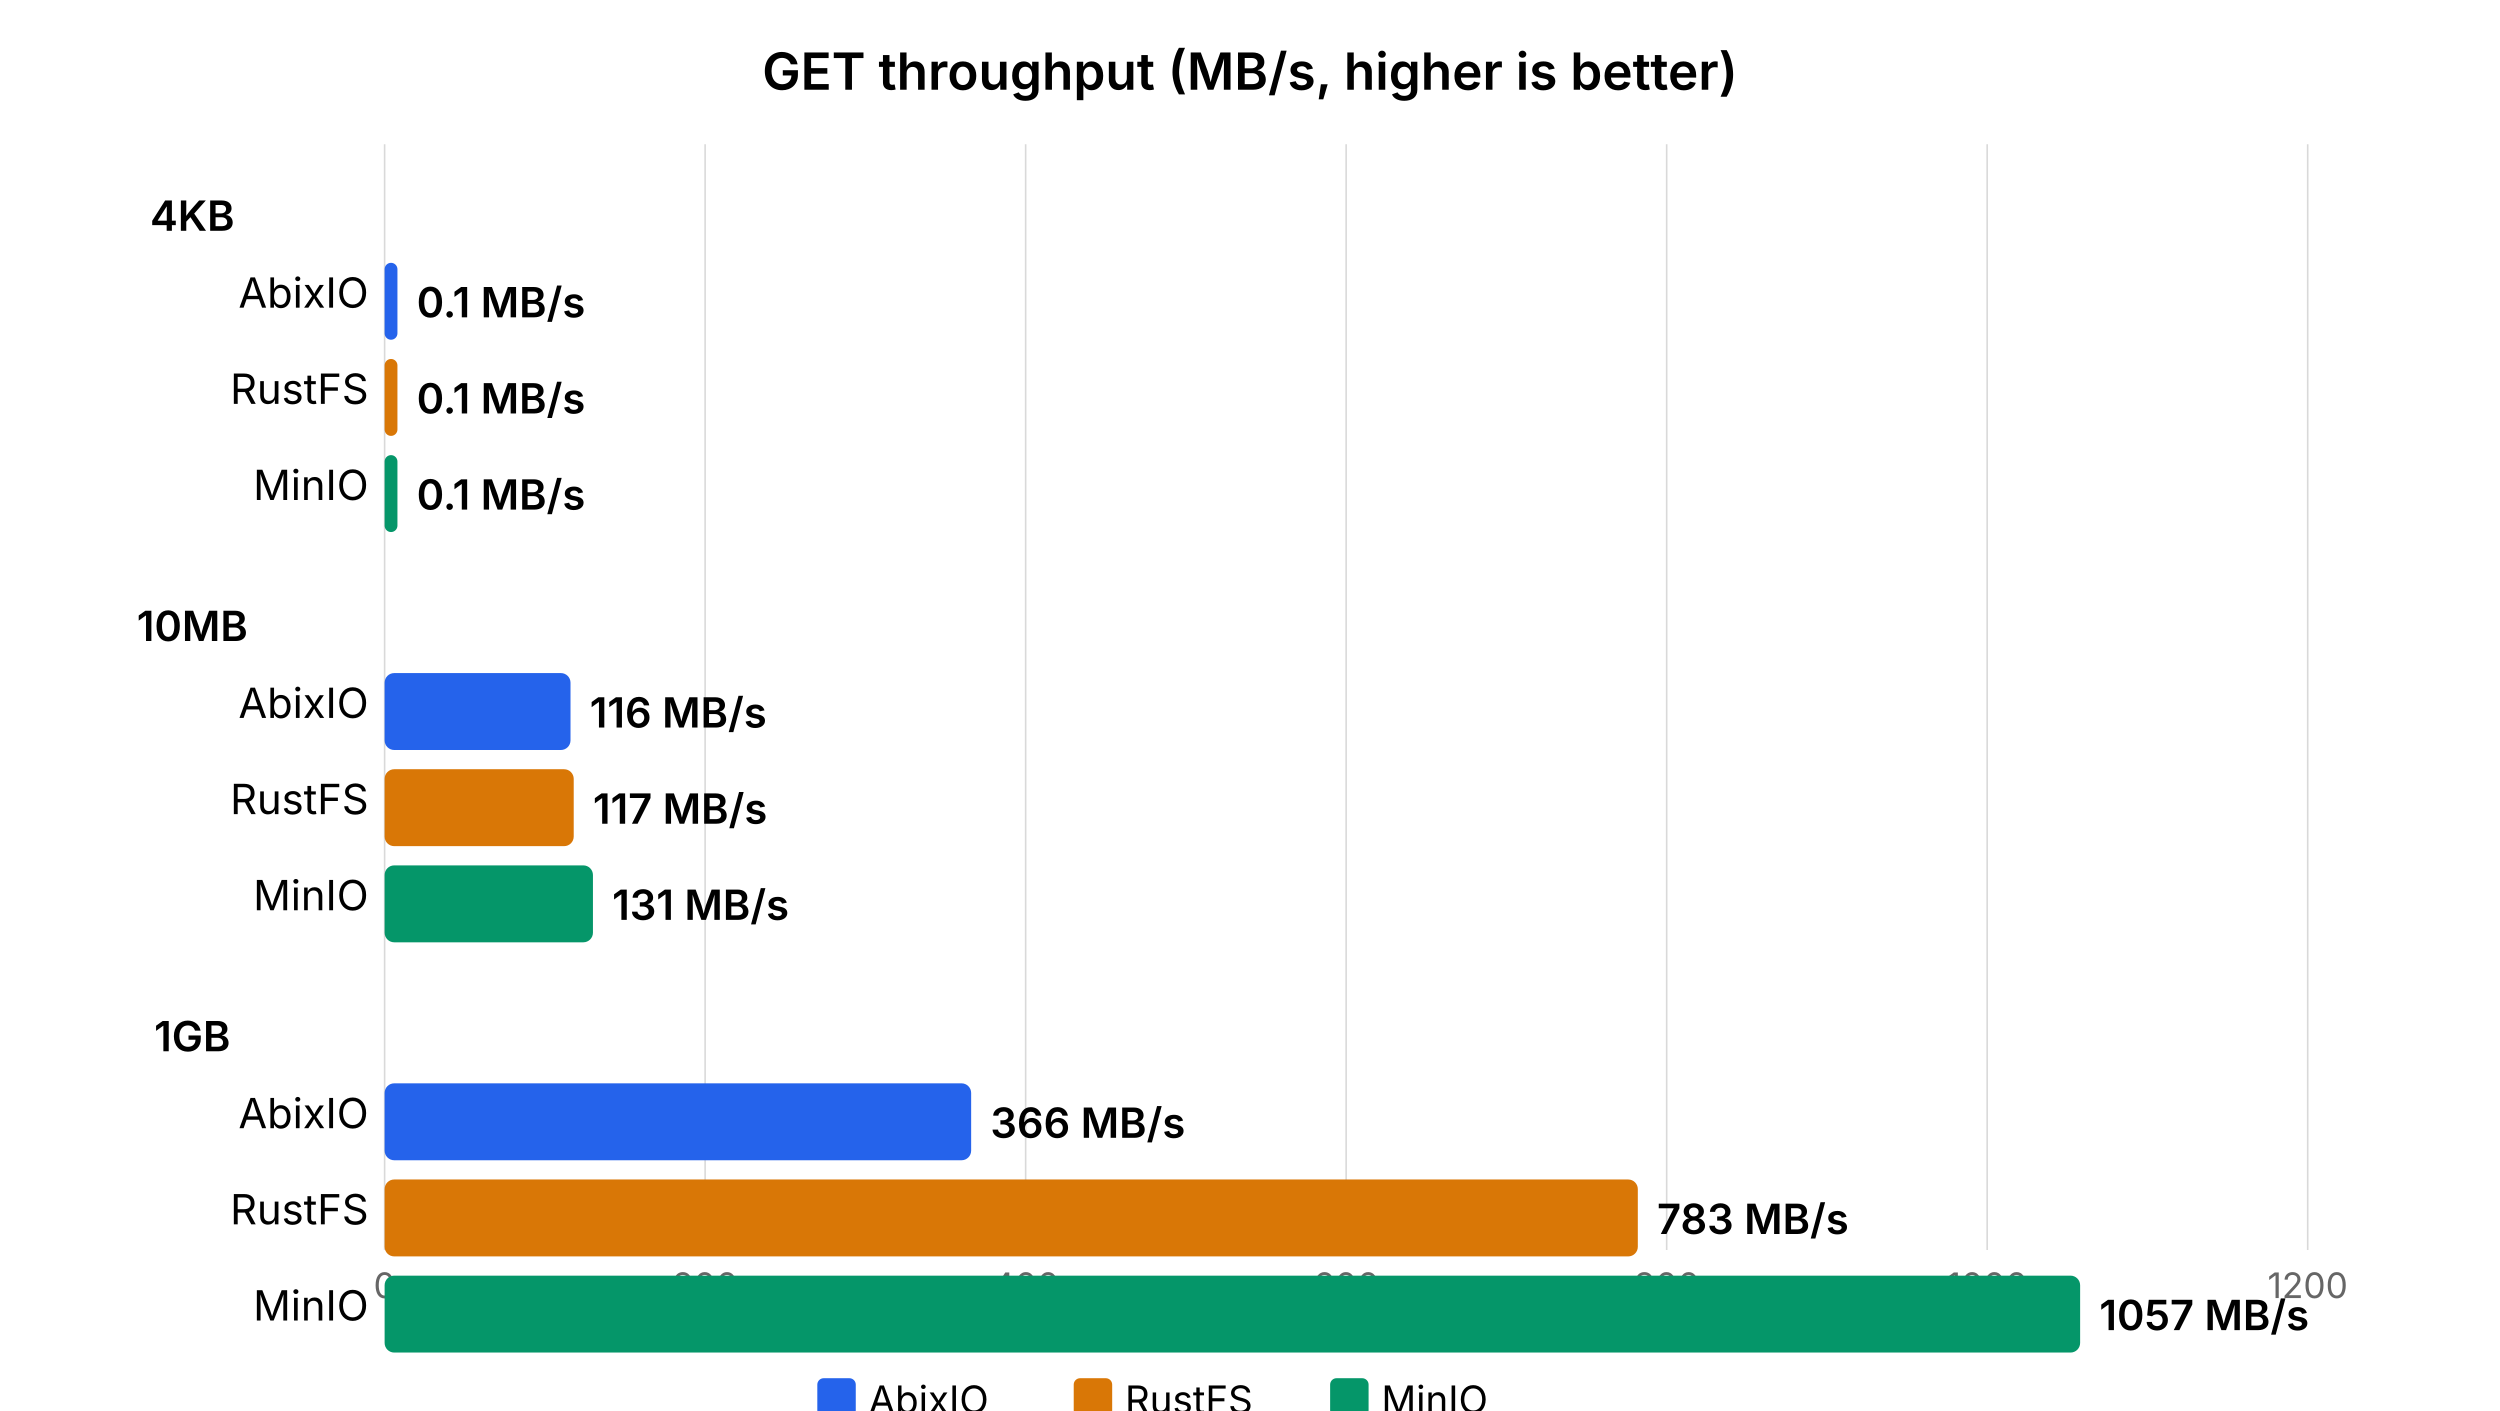
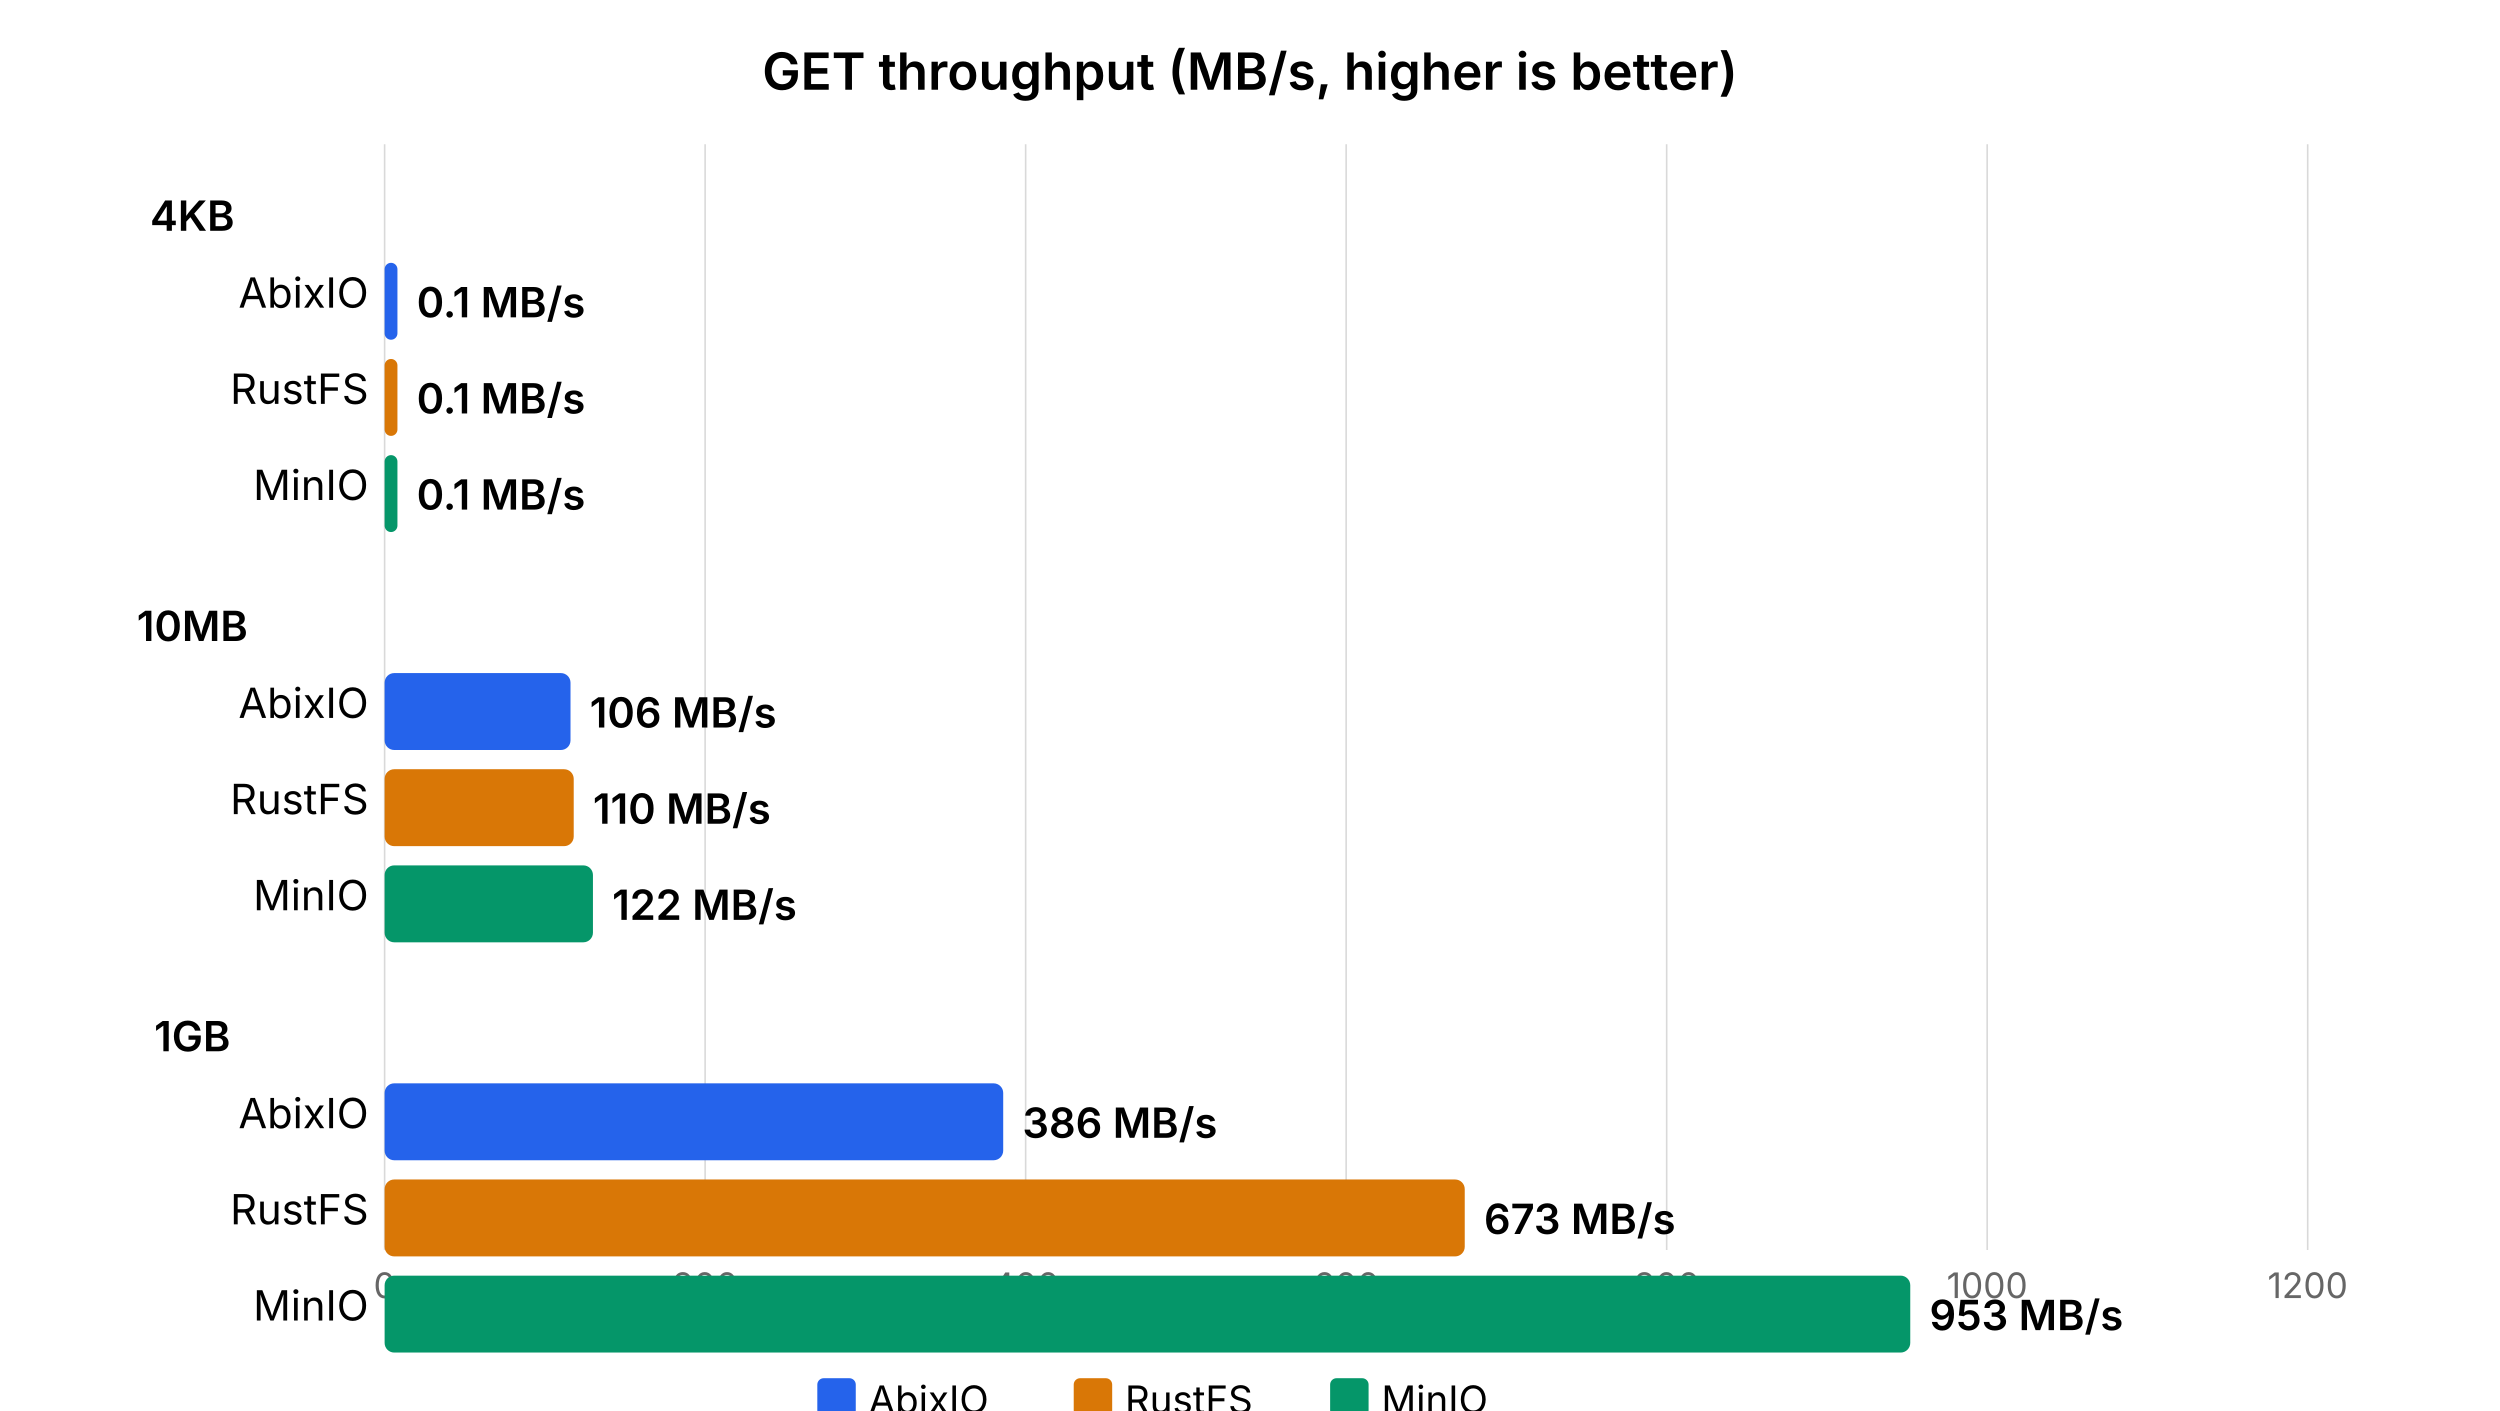
<svg xmlns="http://www.w3.org/2000/svg" viewBox="0 0 780 440" font-family="system-ui,-apple-system,sans-serif">
  <text x="390" y="28" text-anchor="middle" style="font-size:16px;font-weight:600;fill:currentColor">GET throughput (MB/s, higher is better)</text>
  <line x1="120" y1="45" x2="120" y2="390" style="stroke:currentColor;opacity:0.15;stroke-width:0.5" />
  <line x1="220" y1="45" x2="220" y2="390" style="stroke:currentColor;opacity:0.15;stroke-width:0.5" />
  <line x1="320" y1="45" x2="320" y2="390" style="stroke:currentColor;opacity:0.15;stroke-width:0.5" />
  <line x1="420" y1="45" x2="420" y2="390" style="stroke:currentColor;opacity:0.15;stroke-width:0.5" />
  <line x1="520" y1="45" x2="520" y2="390" style="stroke:currentColor;opacity:0.15;stroke-width:0.5" />
  <line x1="620" y1="45" x2="620" y2="390" style="stroke:currentColor;opacity:0.15;stroke-width:0.5" />
  <line x1="720" y1="45" x2="720" y2="390" style="stroke:currentColor;opacity:0.15;stroke-width:0.5" />
  <text x="120" y="405" text-anchor="middle" style="font-size:11px;fill:currentColor;opacity:0.6">0</text>
  <text x="220" y="405" text-anchor="middle" style="font-size:11px;fill:currentColor;opacity:0.6">200</text>
  <text x="320" y="405" text-anchor="middle" style="font-size:11px;fill:currentColor;opacity:0.6">400</text>
  <text x="420" y="405" text-anchor="middle" style="font-size:11px;fill:currentColor;opacity:0.6">600</text>
  <text x="520" y="405" text-anchor="middle" style="font-size:11px;fill:currentColor;opacity:0.6">800</text>
  <text x="620" y="405" text-anchor="middle" style="font-size:11px;fill:currentColor;opacity:0.6">1000</text>
  <text x="720" y="405" text-anchor="middle" style="font-size:11px;fill:currentColor;opacity:0.6">1200</text>
  <text x="60" y="72" text-anchor="middle" style="font-size:13px;font-weight:600;fill:currentColor">4KB</text>
  <text x="115" y="96" text-anchor="end" style="font-size:13px;fill:currentColor">AbixIO</text>
  <rect x="120" y="82" width="4" height="24" rx="2" fill="#2563eb" />
  <text x="130" y="99" style="font-size:13px;font-weight:600;fill:currentColor">0.1 MB/s</text>
  <text x="115" y="126" text-anchor="end" style="font-size:13px;fill:currentColor">RustFS</text>
  <rect x="120" y="112" width="4" height="24" rx="2" fill="#d97706" />
  <text x="130" y="129" style="font-size:13px;font-weight:600;fill:currentColor">0.1 MB/s</text>
  <text x="115" y="156" text-anchor="end" style="font-size:13px;fill:currentColor">MinIO</text>
  <rect x="120" y="142" width="4" height="24" rx="2" fill="#059669" />
  <text x="130" y="159" style="font-size:13px;font-weight:600;fill:currentColor">0.1 MB/s</text>
  <text x="60" y="200" text-anchor="middle" style="font-size:13px;font-weight:600;fill:currentColor">10MB</text>
  <text x="115" y="224" text-anchor="end" style="font-size:13px;fill:currentColor">AbixIO</text>
  <rect x="120" y="210" width="58" height="24" rx="3" fill="#2563eb" />
-   <text x="184" y="227" style="font-size:13px;font-weight:600;fill:currentColor">116 MB/s</text>
+   <text x="184" y="227" style="font-size:13px;font-weight:600;fill:currentColor">106 MB/s</text>
  <text x="115" y="254" text-anchor="end" style="font-size:13px;fill:currentColor">RustFS</text>
  <rect x="120" y="240" width="59" height="24" rx="3" fill="#d97706" />
-   <text x="185" y="257" style="font-size:13px;font-weight:600;fill:currentColor">117 MB/s</text>
+   <text x="185" y="257" style="font-size:13px;font-weight:600;fill:currentColor">110 MB/s</text>
  <text x="115" y="284" text-anchor="end" style="font-size:13px;fill:currentColor">MinIO</text>
  <rect x="120" y="270" width="65" height="24" rx="3" fill="#059669" />
-   <text x="191" y="287" style="font-size:13px;font-weight:600;fill:currentColor">131 MB/s</text>
+   <text x="191" y="287" style="font-size:13px;font-weight:600;fill:currentColor">122 MB/s</text>
  <text x="60" y="328" text-anchor="middle" style="font-size:13px;font-weight:600;fill:currentColor">1GB</text>
  <text x="115" y="352" text-anchor="end" style="font-size:13px;fill:currentColor">AbixIO</text>
-   <rect x="120" y="338" width="183" height="24" rx="3" fill="#2563eb" />
-   <text x="309" y="355" style="font-size:13px;font-weight:600;fill:currentColor">366 MB/s</text>
+   <rect x="120" y="338" width="193" height="24" rx="3" fill="#2563eb" />
+   <text x="319" y="355" style="font-size:13px;font-weight:600;fill:currentColor">386 MB/s</text>
  <text x="115" y="382" text-anchor="end" style="font-size:13px;fill:currentColor">RustFS</text>
-   <rect x="120" y="368" width="391" height="24" rx="3" fill="#d97706" />
-   <text x="517" y="385" style="font-size:13px;font-weight:600;fill:currentColor">783 MB/s</text>
+   <rect x="120" y="368" width="337" height="24" rx="3" fill="#d97706" />
+   <text x="463" y="385" style="font-size:13px;font-weight:600;fill:currentColor">673 MB/s</text>
  <text x="115" y="412" text-anchor="end" style="font-size:13px;fill:currentColor">MinIO</text>
-   <rect x="120" y="398" width="529" height="24" rx="3" fill="#059669" />
-   <text x="655" y="415" style="font-size:13px;font-weight:600;fill:currentColor">1057 MB/s</text>
+   <rect x="120" y="398" width="476" height="24" rx="3" fill="#059669" />
+   <text x="602" y="415" style="font-size:13px;font-weight:600;fill:currentColor">953 MB/s</text>
  <rect x="255" y="430" width="12" height="12" rx="2" fill="#2563eb" />
  <text x="271" y="441" style="font-size:12px;fill:currentColor">AbixIO</text>
  <rect x="335" y="430" width="12" height="12" rx="2" fill="#d97706" />
  <text x="351" y="441" style="font-size:12px;fill:currentColor">RustFS</text>
  <rect x="415" y="430" width="12" height="12" rx="2" fill="#059669" />
  <text x="431" y="441" style="font-size:12px;fill:currentColor">MinIO</text>
</svg>
